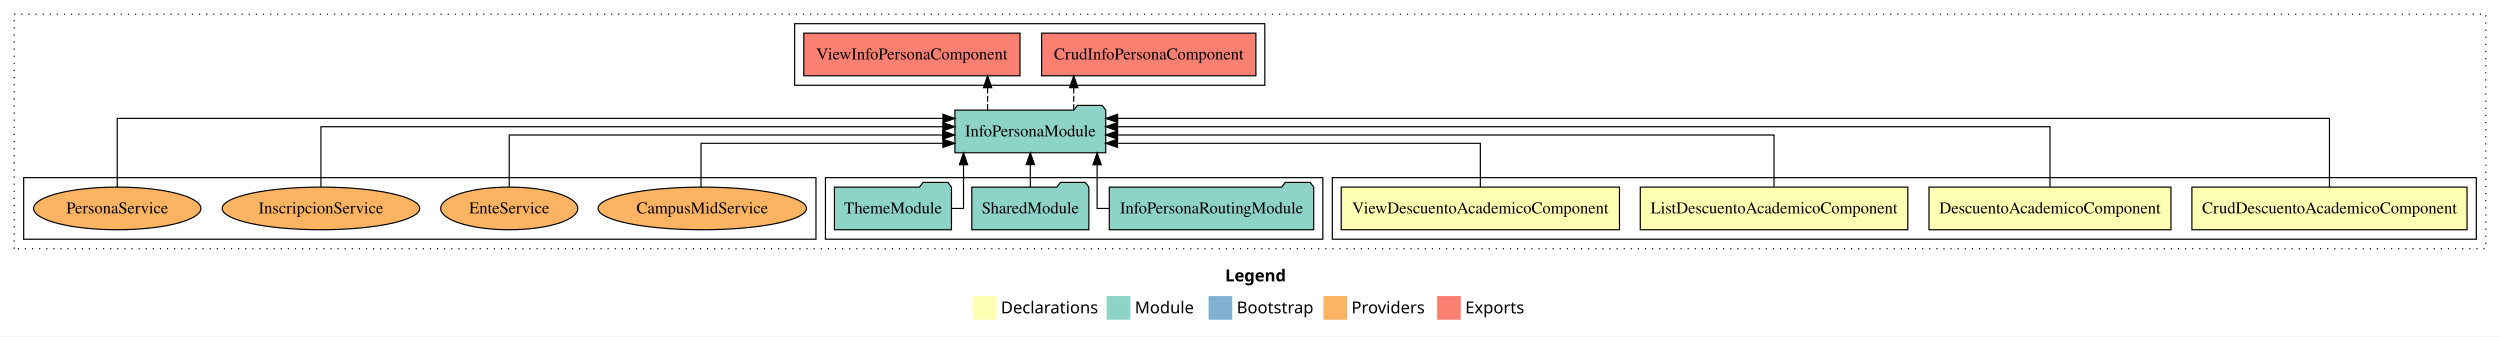
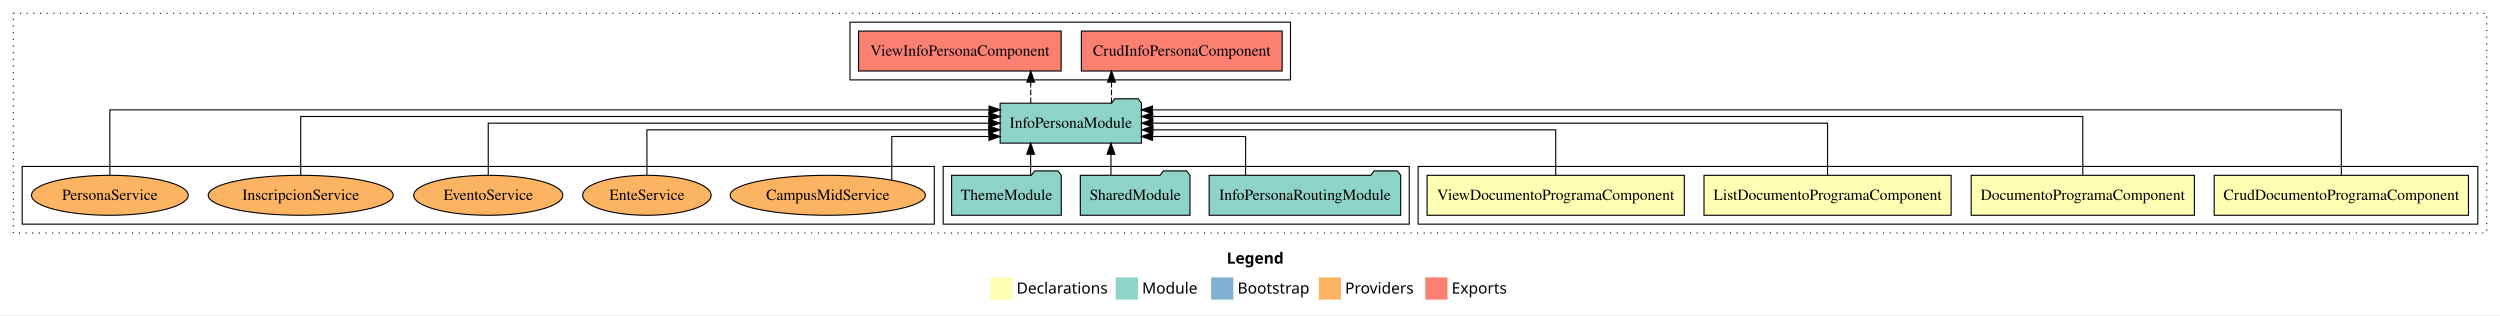
- <svg xmlns="http://www.w3.org/2000/svg" width="2111pt" height="284pt" viewBox="0.00 0.00 2111.00 284.00">
+ <svg xmlns="http://www.w3.org/2000/svg" width="2253pt" height="284pt" viewBox="0.00 0.00 2253.00 284.00">
  <g id="graph0" class="graph" transform="scale(1 1) rotate(0) translate(4 280)">
-     <polygon fill="#ffffff" stroke="transparent" points="-4,4 -4,-280 2107,-280 2107,4 -4,4" />
-     <text text-anchor="start" x="1030.509" y="-42.4" font-family="sans-serif" font-weight="bold" font-size="14.00" fill="#000000">Legend</text>
-     <polygon fill="#ffffb3" stroke="transparent" points="817.5,-10 817.5,-30 837.5,-30 837.5,-10 817.5,-10" />
-     <text text-anchor="start" x="841.129" y="-15.4" font-family="sans-serif" font-size="14.00" fill="#000000">  Declarations</text>
-     <polygon fill="#8dd3c7" stroke="transparent" points="930.5,-10 930.5,-30 950.5,-30 950.5,-10 930.5,-10" />
-     <text text-anchor="start" x="954.225" y="-15.4" font-family="sans-serif" font-size="14.00" fill="#000000">  Module</text>
-     <polygon fill="#80b1d3" stroke="transparent" points="1016.5,-10 1016.5,-30 1036.5,-30 1036.5,-10 1016.5,-10" />
-     <text text-anchor="start" x="1040.281" y="-15.4" font-family="sans-serif" font-size="14.00" fill="#000000">  Bootstrap</text>
-     <polygon fill="#fdb462" stroke="transparent" points="1113.5,-10 1113.5,-30 1133.5,-30 1133.5,-10 1113.5,-10" />
-     <text text-anchor="start" x="1137.173" y="-15.4" font-family="sans-serif" font-size="14.00" fill="#000000">  Providers</text>
-     <polygon fill="#fb8072" stroke="transparent" points="1209.5,-10 1209.5,-30 1229.5,-30 1229.5,-10 1209.5,-10" />
-     <text text-anchor="start" x="1233.226" y="-15.4" font-family="sans-serif" font-size="14.00" fill="#000000">  Exports</text>
+     <polygon fill="#ffffff" stroke="transparent" points="-4,4 -4,-280 2249,-280 2249,4 -4,4" />
+     <text text-anchor="start" x="1101.509" y="-42.4" font-family="sans-serif" font-weight="bold" font-size="14.00" fill="#000000">Legend</text>
+     <polygon fill="#ffffb3" stroke="transparent" points="888.5,-10 888.5,-30 908.5,-30 908.5,-10 888.5,-10" />
+     <text text-anchor="start" x="912.129" y="-15.4" font-family="sans-serif" font-size="14.00" fill="#000000">  Declarations</text>
+     <polygon fill="#8dd3c7" stroke="transparent" points="1001.5,-10 1001.5,-30 1021.5,-30 1021.5,-10 1001.5,-10" />
+     <text text-anchor="start" x="1025.225" y="-15.4" font-family="sans-serif" font-size="14.00" fill="#000000">  Module</text>
+     <polygon fill="#80b1d3" stroke="transparent" points="1087.5,-10 1087.5,-30 1107.5,-30 1107.5,-10 1087.5,-10" />
+     <text text-anchor="start" x="1111.281" y="-15.4" font-family="sans-serif" font-size="14.00" fill="#000000">  Bootstrap</text>
+     <polygon fill="#fdb462" stroke="transparent" points="1184.5,-10 1184.5,-30 1204.5,-30 1204.5,-10 1184.5,-10" />
+     <text text-anchor="start" x="1208.173" y="-15.4" font-family="sans-serif" font-size="14.00" fill="#000000">  Providers</text>
+     <polygon fill="#fb8072" stroke="transparent" points="1280.5,-10 1280.5,-30 1300.5,-30 1300.5,-10 1280.5,-10" />
+     <text text-anchor="start" x="1304.226" y="-15.4" font-family="sans-serif" font-size="14.00" fill="#000000">  Exports</text>
    <g id="clust1" class="cluster">
-       <polygon fill="none" stroke="#000000" stroke-dasharray="1,5" points="8,-70 8,-268 2095,-268 2095,-70 8,-70" />
+       <polygon fill="none" stroke="#000000" stroke-dasharray="1,5" points="8,-70 8,-268 2237,-268 2237,-70 8,-70" />
    </g>
    <g id="clust2" class="cluster">
-       <polygon fill="none" stroke="#000000" points="1121,-78 1121,-130 2087,-130 2087,-78 1121,-78" />
+       <polygon fill="none" stroke="#000000" points="1274,-78 1274,-130 2229,-130 2229,-78 1274,-78" />
    </g>
    <g id="clust7" class="cluster">
-       <polygon fill="none" stroke="#000000" points="693,-78 693,-130 1113,-130 1113,-78 693,-78" />
+       <polygon fill="none" stroke="#000000" points="846,-78 846,-130 1266,-130 1266,-78 846,-78" />
    </g>
    <g id="clust8" class="cluster">
-       <polygon fill="none" stroke="#000000" points="667,-208 667,-260 1064,-260 1064,-208 667,-208" />
+       <polygon fill="none" stroke="#000000" points="762,-208 762,-260 1159,-260 1159,-208 762,-208" />
    </g>
    <g id="clust10" class="cluster">
-       <polygon fill="none" stroke="#000000" points="16,-78 16,-130 685,-130 685,-78 16,-78" />
+       <polygon fill="none" stroke="#000000" points="16,-78 16,-130 838,-130 838,-78 16,-78" />
    </g>
    <g id="node1" class="node">
-       <polygon fill="#ffffb3" stroke="#000000" points="2079.162,-122 1846.839,-122 1846.839,-86 2079.162,-86 2079.162,-122" />
-       <text text-anchor="middle" x="1963" y="-99.8" font-family="Times,serif" font-size="14.00" fill="#000000">CrudDescuentoAcademicoComponent</text>
+       <polygon fill="#ffffb3" stroke="#000000" points="2220.57,-122 1991.43,-122 1991.43,-86 2220.57,-86 2220.57,-122" />
+       <text text-anchor="middle" x="2106" y="-99.8" font-family="Times,serif" font-size="14.00" fill="#000000">CrudDocumentoProgramaComponent</text>
    </g>
    <g id="node5" class="node">
-       <polygon fill="#8dd3c7" stroke="#000000" points="929.688,-187 926.688,-191 905.688,-191 902.688,-187 802.312,-187 802.312,-151 929.688,-151 929.688,-187" />
-       <text text-anchor="middle" x="866" y="-164.8" font-family="Times,serif" font-size="14.00" fill="#000000">InfoPersonaModule</text>
+       <polygon fill="#8dd3c7" stroke="#000000" points="1024.688,-187 1021.688,-191 1000.688,-191 997.688,-187 897.312,-187 897.312,-151 1024.688,-151 1024.688,-187" />
+       <text text-anchor="middle" x="961" y="-164.8" font-family="Times,serif" font-size="14.00" fill="#000000">InfoPersonaModule</text>
    </g>
    <g id="edge1" class="edge">
-       <path fill="none" stroke="#000000" d="M1963,-122.011C1963,-144.485 1963,-180 1963,-180 1963,-180 939.721,-180 939.721,-180" />
-       <polygon fill="#000000" stroke="#000000" points="939.721,-176.5 929.721,-180 939.721,-183.5 939.721,-176.5" />
+       <path fill="none" stroke="#000000" d="M2106,-122.248C2106,-145.018 2106,-181 2106,-181 2106,-181 1034.602,-181 1034.602,-181" />
+       <polygon fill="#000000" stroke="#000000" points="1034.602,-177.5 1024.602,-181 1034.602,-184.5 1034.602,-177.5" />
    </g>
    <g id="node2" class="node">
-       <polygon fill="#ffffb3" stroke="#000000" points="1829.164,-122 1624.836,-122 1624.836,-86 1829.164,-86 1829.164,-122" />
-       <text text-anchor="middle" x="1727" y="-99.8" font-family="Times,serif" font-size="14.00" fill="#000000">DescuentoAcademicoComponent</text>
+       <polygon fill="#ffffb3" stroke="#000000" points="1973.573,-122 1772.427,-122 1772.427,-86 1973.573,-86 1973.573,-122" />
+       <text text-anchor="middle" x="1873" y="-99.8" font-family="Times,serif" font-size="14.00" fill="#000000">DocumentoProgramaComponent</text>
    </g>
    <g id="edge2" class="edge">
-       <path fill="none" stroke="#000000" d="M1727,-122.129C1727,-142.572 1727,-173 1727,-173 1727,-173 939.661,-173 939.661,-173" />
-       <polygon fill="#000000" stroke="#000000" points="939.661,-169.5 929.661,-173 939.661,-176.5 939.661,-169.5" />
+       <path fill="none" stroke="#000000" d="M1873,-122.284C1873,-143.321 1873,-175 1873,-175 1873,-175 1034.768,-175 1034.768,-175" />
+       <polygon fill="#000000" stroke="#000000" points="1034.768,-171.5 1024.768,-175 1034.768,-178.5 1034.768,-171.5" />
    </g>
    <g id="node3" class="node">
-       <polygon fill="#ffffb3" stroke="#000000" points="1606.943,-122 1381.057,-122 1381.057,-86 1606.943,-86 1606.943,-122" />
-       <text text-anchor="middle" x="1494" y="-99.8" font-family="Times,serif" font-size="14.00" fill="#000000">ListDescuentoAcademicoComponent</text>
+       <polygon fill="#ffffb3" stroke="#000000" points="1754.351,-122 1531.649,-122 1531.649,-86 1754.351,-86 1754.351,-122" />
+       <text text-anchor="middle" x="1643" y="-99.8" font-family="Times,serif" font-size="14.00" fill="#000000">ListDocumentoProgramaComponent</text>
    </g>
    <g id="edge3" class="edge">
-       <path fill="none" stroke="#000000" d="M1494,-122.267C1494,-140.555 1494,-166 1494,-166 1494,-166 939.672,-166 939.672,-166" />
-       <polygon fill="#000000" stroke="#000000" points="939.672,-162.5 929.672,-166 939.672,-169.5 939.672,-162.5" />
+       <path fill="none" stroke="#000000" d="M1643,-122.106C1643,-141.339 1643,-169 1643,-169 1643,-169 1034.854,-169 1034.854,-169" />
+       <polygon fill="#000000" stroke="#000000" points="1034.854,-165.5 1024.854,-169 1034.854,-172.5 1034.854,-165.5" />
    </g>
    <g id="node4" class="node">
-       <polygon fill="#ffffb3" stroke="#000000" points="1363.483,-122 1128.517,-122 1128.517,-86 1363.483,-86 1363.483,-122" />
-       <text text-anchor="middle" x="1246" y="-99.8" font-family="Times,serif" font-size="14.00" fill="#000000">ViewDescuentoAcademicoComponent</text>
+       <polygon fill="#ffffb3" stroke="#000000" points="1513.892,-122 1282.108,-122 1282.108,-86 1513.892,-86 1513.892,-122" />
+       <text text-anchor="middle" x="1398" y="-99.8" font-family="Times,serif" font-size="14.00" fill="#000000">ViewDocumentoProgramaComponent</text>
    </g>
    <g id="edge4" class="edge">
-       <path fill="none" stroke="#000000" d="M1246,-122.009C1246,-138.049 1246,-159 1246,-159 1246,-159 939.604,-159 939.604,-159" />
-       <polygon fill="#000000" stroke="#000000" points="939.604,-155.5 929.604,-159 939.603,-162.5 939.604,-155.5" />
+       <path fill="none" stroke="#000000" d="M1398,-122.022C1398,-139.373 1398,-163 1398,-163 1398,-163 1035.012,-163 1035.012,-163" />
+       <polygon fill="#000000" stroke="#000000" points="1035.012,-159.5 1025.012,-163 1035.012,-166.5 1035.012,-159.5" />
    </g>
    <g id="node9" class="node">
-       <polygon fill="#fb8072" stroke="#000000" points="1056.468,-252 875.532,-252 875.532,-216 1056.468,-216 1056.468,-252" />
-       <text text-anchor="middle" x="966" y="-229.8" font-family="Times,serif" font-size="14.00" fill="#000000">CrudInfoPersonaComponent </text>
+       <polygon fill="#fb8072" stroke="#000000" points="1151.468,-252 970.532,-252 970.532,-216 1151.468,-216 1151.468,-252" />
+       <text text-anchor="middle" x="1061" y="-229.8" font-family="Times,serif" font-size="14.00" fill="#000000">CrudInfoPersonaComponent </text>
    </g>
    <g id="edge8" class="edge">
-       <path fill="none" stroke="#000000" stroke-dasharray="5,2" d="M902.68,-187.106C902.68,-187.106 902.68,-205.991 902.68,-205.991" />
-       <polygon fill="#000000" stroke="#000000" points="899.18,-205.991 902.68,-215.991 906.18,-205.991 899.18,-205.991" />
+       <path fill="none" stroke="#000000" stroke-dasharray="5,2" d="M997.68,-187.106C997.68,-187.106 997.68,-205.991 997.68,-205.991" />
+       <polygon fill="#000000" stroke="#000000" points="994.18,-205.991 997.68,-215.991 1001.18,-205.991 994.18,-205.991" />
    </g>
    <g id="node10" class="node">
-       <polygon fill="#fb8072" stroke="#000000" points="857.289,-252 674.711,-252 674.711,-216 857.289,-216 857.289,-252" />
-       <text text-anchor="middle" x="766" y="-229.8" font-family="Times,serif" font-size="14.00" fill="#000000">ViewInfoPersonaComponent </text>
+       <polygon fill="#fb8072" stroke="#000000" points="952.289,-252 769.711,-252 769.711,-216 952.289,-216 952.289,-252" />
+       <text text-anchor="middle" x="861" y="-229.8" font-family="Times,serif" font-size="14.00" fill="#000000">ViewInfoPersonaComponent </text>
    </g>
    <g id="edge9" class="edge">
-       <path fill="none" stroke="#000000" stroke-dasharray="5,2" d="M829.9,-187.106C829.9,-187.106 829.9,-205.991 829.9,-205.991" />
-       <polygon fill="#000000" stroke="#000000" points="826.4,-205.991 829.9,-215.991 833.4,-205.991 826.4,-205.991" />
+       <path fill="none" stroke="#000000" stroke-dasharray="5,2" d="M924.9,-187.106C924.9,-187.106 924.9,-205.991 924.9,-205.991" />
+       <polygon fill="#000000" stroke="#000000" points="921.4,-205.991 924.9,-215.991 928.4,-205.991 921.4,-205.991" />
    </g>
    <g id="node6" class="node">
-       <polygon fill="#8dd3c7" stroke="#000000" points="1105.306,-122 1102.306,-126 1081.306,-126 1078.306,-122 932.694,-122 932.694,-86 1105.306,-86 1105.306,-122" />
-       <text text-anchor="middle" x="1019" y="-99.8" font-family="Times,serif" font-size="14.00" fill="#000000">InfoPersonaRoutingModule</text>
+       <polygon fill="#8dd3c7" stroke="#000000" points="1258.306,-122 1255.306,-126 1234.306,-126 1231.306,-122 1085.694,-122 1085.694,-86 1258.306,-86 1258.306,-122" />
+       <text text-anchor="middle" x="1172" y="-99.8" font-family="Times,serif" font-size="14.00" fill="#000000">InfoPersonaRoutingModule</text>
    </g>
    <g id="edge5" class="edge">
-       <path fill="none" stroke="#000000" d="M932.74,-104C926.388,-104 922.403,-104 922.403,-104 922.403,-104 922.403,-140.894 922.403,-140.894" />
-       <polygon fill="#000000" stroke="#000000" points="918.903,-140.894 922.403,-150.894 925.903,-140.894 918.903,-140.894" />
+       <path fill="none" stroke="#000000" d="M1118.541,-122.24C1118.541,-137.571 1118.541,-157 1118.541,-157 1118.541,-157 1034.624,-157 1034.624,-157" />
+       <polygon fill="#000000" stroke="#000000" points="1034.624,-153.5 1024.624,-157 1034.624,-160.5 1034.624,-153.5" />
    </g>
    <g id="node7" class="node">
-       <polygon fill="#8dd3c7" stroke="#000000" points="915.423,-122 912.423,-126 891.423,-126 888.423,-122 816.577,-122 816.577,-86 915.423,-86 915.423,-122" />
-       <text text-anchor="middle" x="866" y="-99.8" font-family="Times,serif" font-size="14.00" fill="#000000">SharedModule</text>
+       <polygon fill="#8dd3c7" stroke="#000000" points="1068.423,-122 1065.423,-126 1044.423,-126 1041.423,-122 969.577,-122 969.577,-86 1068.423,-86 1068.423,-122" />
+       <text text-anchor="middle" x="1019" y="-99.8" font-family="Times,serif" font-size="14.00" fill="#000000">SharedModule</text>
    </g>
    <g id="edge6" class="edge">
-       <path fill="none" stroke="#000000" d="M866,-122.106C866,-122.106 866,-140.991 866,-140.991" />
-       <polygon fill="#000000" stroke="#000000" points="862.5,-140.991 866,-150.991 869.5,-140.991 862.5,-140.991" />
+       <path fill="none" stroke="#000000" d="M997.192,-122.106C997.192,-122.106 997.192,-140.991 997.192,-140.991" />
+       <polygon fill="#000000" stroke="#000000" points="993.692,-140.991 997.192,-150.991 1000.692,-140.991 993.692,-140.991" />
    </g>
    <g id="node8" class="node">
-       <polygon fill="#8dd3c7" stroke="#000000" points="799.423,-122 796.423,-126 775.423,-126 772.423,-122 700.577,-122 700.577,-86 799.423,-86 799.423,-122" />
-       <text text-anchor="middle" x="750" y="-99.8" font-family="Times,serif" font-size="14.00" fill="#000000">ThemeModule</text>
+       <polygon fill="#8dd3c7" stroke="#000000" points="952.423,-122 949.423,-126 928.423,-126 925.423,-122 853.577,-122 853.577,-86 952.423,-86 952.423,-122" />
+       <text text-anchor="middle" x="903" y="-99.8" font-family="Times,serif" font-size="14.00" fill="#000000">ThemeModule</text>
    </g>
    <g id="edge7" class="edge">
-       <path fill="none" stroke="#000000" d="M799.216,-104C805.393,-104 809.597,-104 809.597,-104 809.597,-104 809.597,-140.894 809.597,-140.894" />
-       <polygon fill="#000000" stroke="#000000" points="806.097,-140.894 809.597,-150.894 813.097,-140.894 806.097,-140.894" />
+       <path fill="none" stroke="#000000" d="M924.809,-122.106C924.809,-122.106 924.809,-140.991 924.809,-140.991" />
+       <polygon fill="#000000" stroke="#000000" points="921.309,-140.991 924.809,-150.991 928.309,-140.991 921.309,-140.991" />
    </g>
    <g id="node11" class="node">
-       <ellipse fill="#fdb462" stroke="#000000" cx="589" cy="-104" rx="87.98" ry="18" />
-       <text text-anchor="middle" x="589" y="-99.8" font-family="Times,serif" font-size="14.00" fill="#000000">CampusMidService</text>
+       <ellipse fill="#fdb462" stroke="#000000" cx="742" cy="-104" rx="87.98" ry="18" />
+       <text text-anchor="middle" x="742" y="-99.8" font-family="Times,serif" font-size="14.00" fill="#000000">CampusMidService</text>
    </g>
    <g id="edge10" class="edge">
-       <path fill="none" stroke="#000000" d="M587.933,-122.009C587.933,-138.049 587.933,-159 587.933,-159 587.933,-159 792.206,-159 792.206,-159" />
-       <polygon fill="#000000" stroke="#000000" points="792.206,-162.5 802.206,-159 792.206,-155.5 792.206,-162.5" />
+       <path fill="none" stroke="#000000" d="M799.673,-117.649C799.673,-133.352 799.673,-157 799.673,-157 799.673,-157 887.239,-157 887.239,-157" />
+       <polygon fill="#000000" stroke="#000000" points="887.239,-160.5 897.239,-157 887.239,-153.5 887.239,-160.5" />
    </g>
    <g id="node12" class="node">
-       <ellipse fill="#fdb462" stroke="#000000" cx="426" cy="-104" rx="57.881" ry="18" />
-       <text text-anchor="middle" x="426" y="-99.8" font-family="Times,serif" font-size="14.00" fill="#000000">EnteService</text>
+       <ellipse fill="#fdb462" stroke="#000000" cx="579" cy="-104" rx="57.881" ry="18" />
+       <text text-anchor="middle" x="579" y="-99.8" font-family="Times,serif" font-size="14.00" fill="#000000">EnteService</text>
    </g>
    <g id="edge11" class="edge">
-       <path fill="none" stroke="#000000" d="M426,-122.267C426,-140.555 426,-166 426,-166 426,-166 792.02,-166 792.02,-166" />
-       <polygon fill="#000000" stroke="#000000" points="792.02,-169.5 802.02,-166 792.02,-162.5 792.02,-169.5" />
+       <path fill="none" stroke="#000000" d="M579,-122.022C579,-139.373 579,-163 579,-163 579,-163 887.062,-163 887.062,-163" />
+       <polygon fill="#000000" stroke="#000000" points="887.062,-166.5 897.062,-163 887.062,-159.5 887.062,-166.5" />
    </g>
    <g id="node13" class="node">
+       <ellipse fill="#fdb462" stroke="#000000" cx="436" cy="-104" rx="67.195" ry="18" />
+       <text text-anchor="middle" x="436" y="-99.8" font-family="Times,serif" font-size="14.00" fill="#000000">EventoService</text>
+     </g>
+     <g id="edge12" class="edge">
+       <path fill="none" stroke="#000000" d="M436,-122.106C436,-141.339 436,-169 436,-169 436,-169 887.15,-169 887.15,-169" />
+       <polygon fill="#000000" stroke="#000000" points="887.15,-172.5 897.15,-169 887.149,-165.5 887.15,-172.5" />
+     </g>
+     <g id="node14" class="node">
      <ellipse fill="#fdb462" stroke="#000000" cx="267" cy="-104" rx="83.364" ry="18" />
      <text text-anchor="middle" x="267" y="-99.8" font-family="Times,serif" font-size="14.00" fill="#000000">InscripcionService</text>
    </g>
-     <g id="edge12" class="edge">
-       <path fill="none" stroke="#000000" d="M267,-122.129C267,-142.572 267,-173 267,-173 267,-173 792.18,-173 792.18,-173" />
-       <polygon fill="#000000" stroke="#000000" points="792.18,-176.5 802.18,-173 792.18,-169.5 792.18,-176.5" />
+     <g id="edge13" class="edge">
+       <path fill="none" stroke="#000000" d="M267,-122.284C267,-143.321 267,-175 267,-175 267,-175 887.264,-175 887.264,-175" />
+       <polygon fill="#000000" stroke="#000000" points="887.264,-178.5 897.264,-175 887.264,-171.5 887.264,-178.5" />
    </g>
-     <g id="node14" class="node">
+     <g id="node15" class="node">
      <ellipse fill="#fdb462" stroke="#000000" cx="95" cy="-104" rx="70.622" ry="18" />
      <text text-anchor="middle" x="95" y="-99.8" font-family="Times,serif" font-size="14.00" fill="#000000">PersonaService</text>
    </g>
-     <g id="edge13" class="edge">
-       <path fill="none" stroke="#000000" d="M95,-122.011C95,-144.485 95,-180 95,-180 95,-180 792.25,-180 792.25,-180" />
-       <polygon fill="#000000" stroke="#000000" points="792.25,-183.5 802.25,-180 792.25,-176.5 792.25,-183.5" />
+     <g id="edge14" class="edge">
+       <path fill="none" stroke="#000000" d="M95,-122.248C95,-145.018 95,-181 95,-181 95,-181 887.321,-181 887.321,-181" />
+       <polygon fill="#000000" stroke="#000000" points="887.321,-184.5 897.321,-181 887.321,-177.5 887.321,-184.5" />
    </g>
  </g>
</svg>
